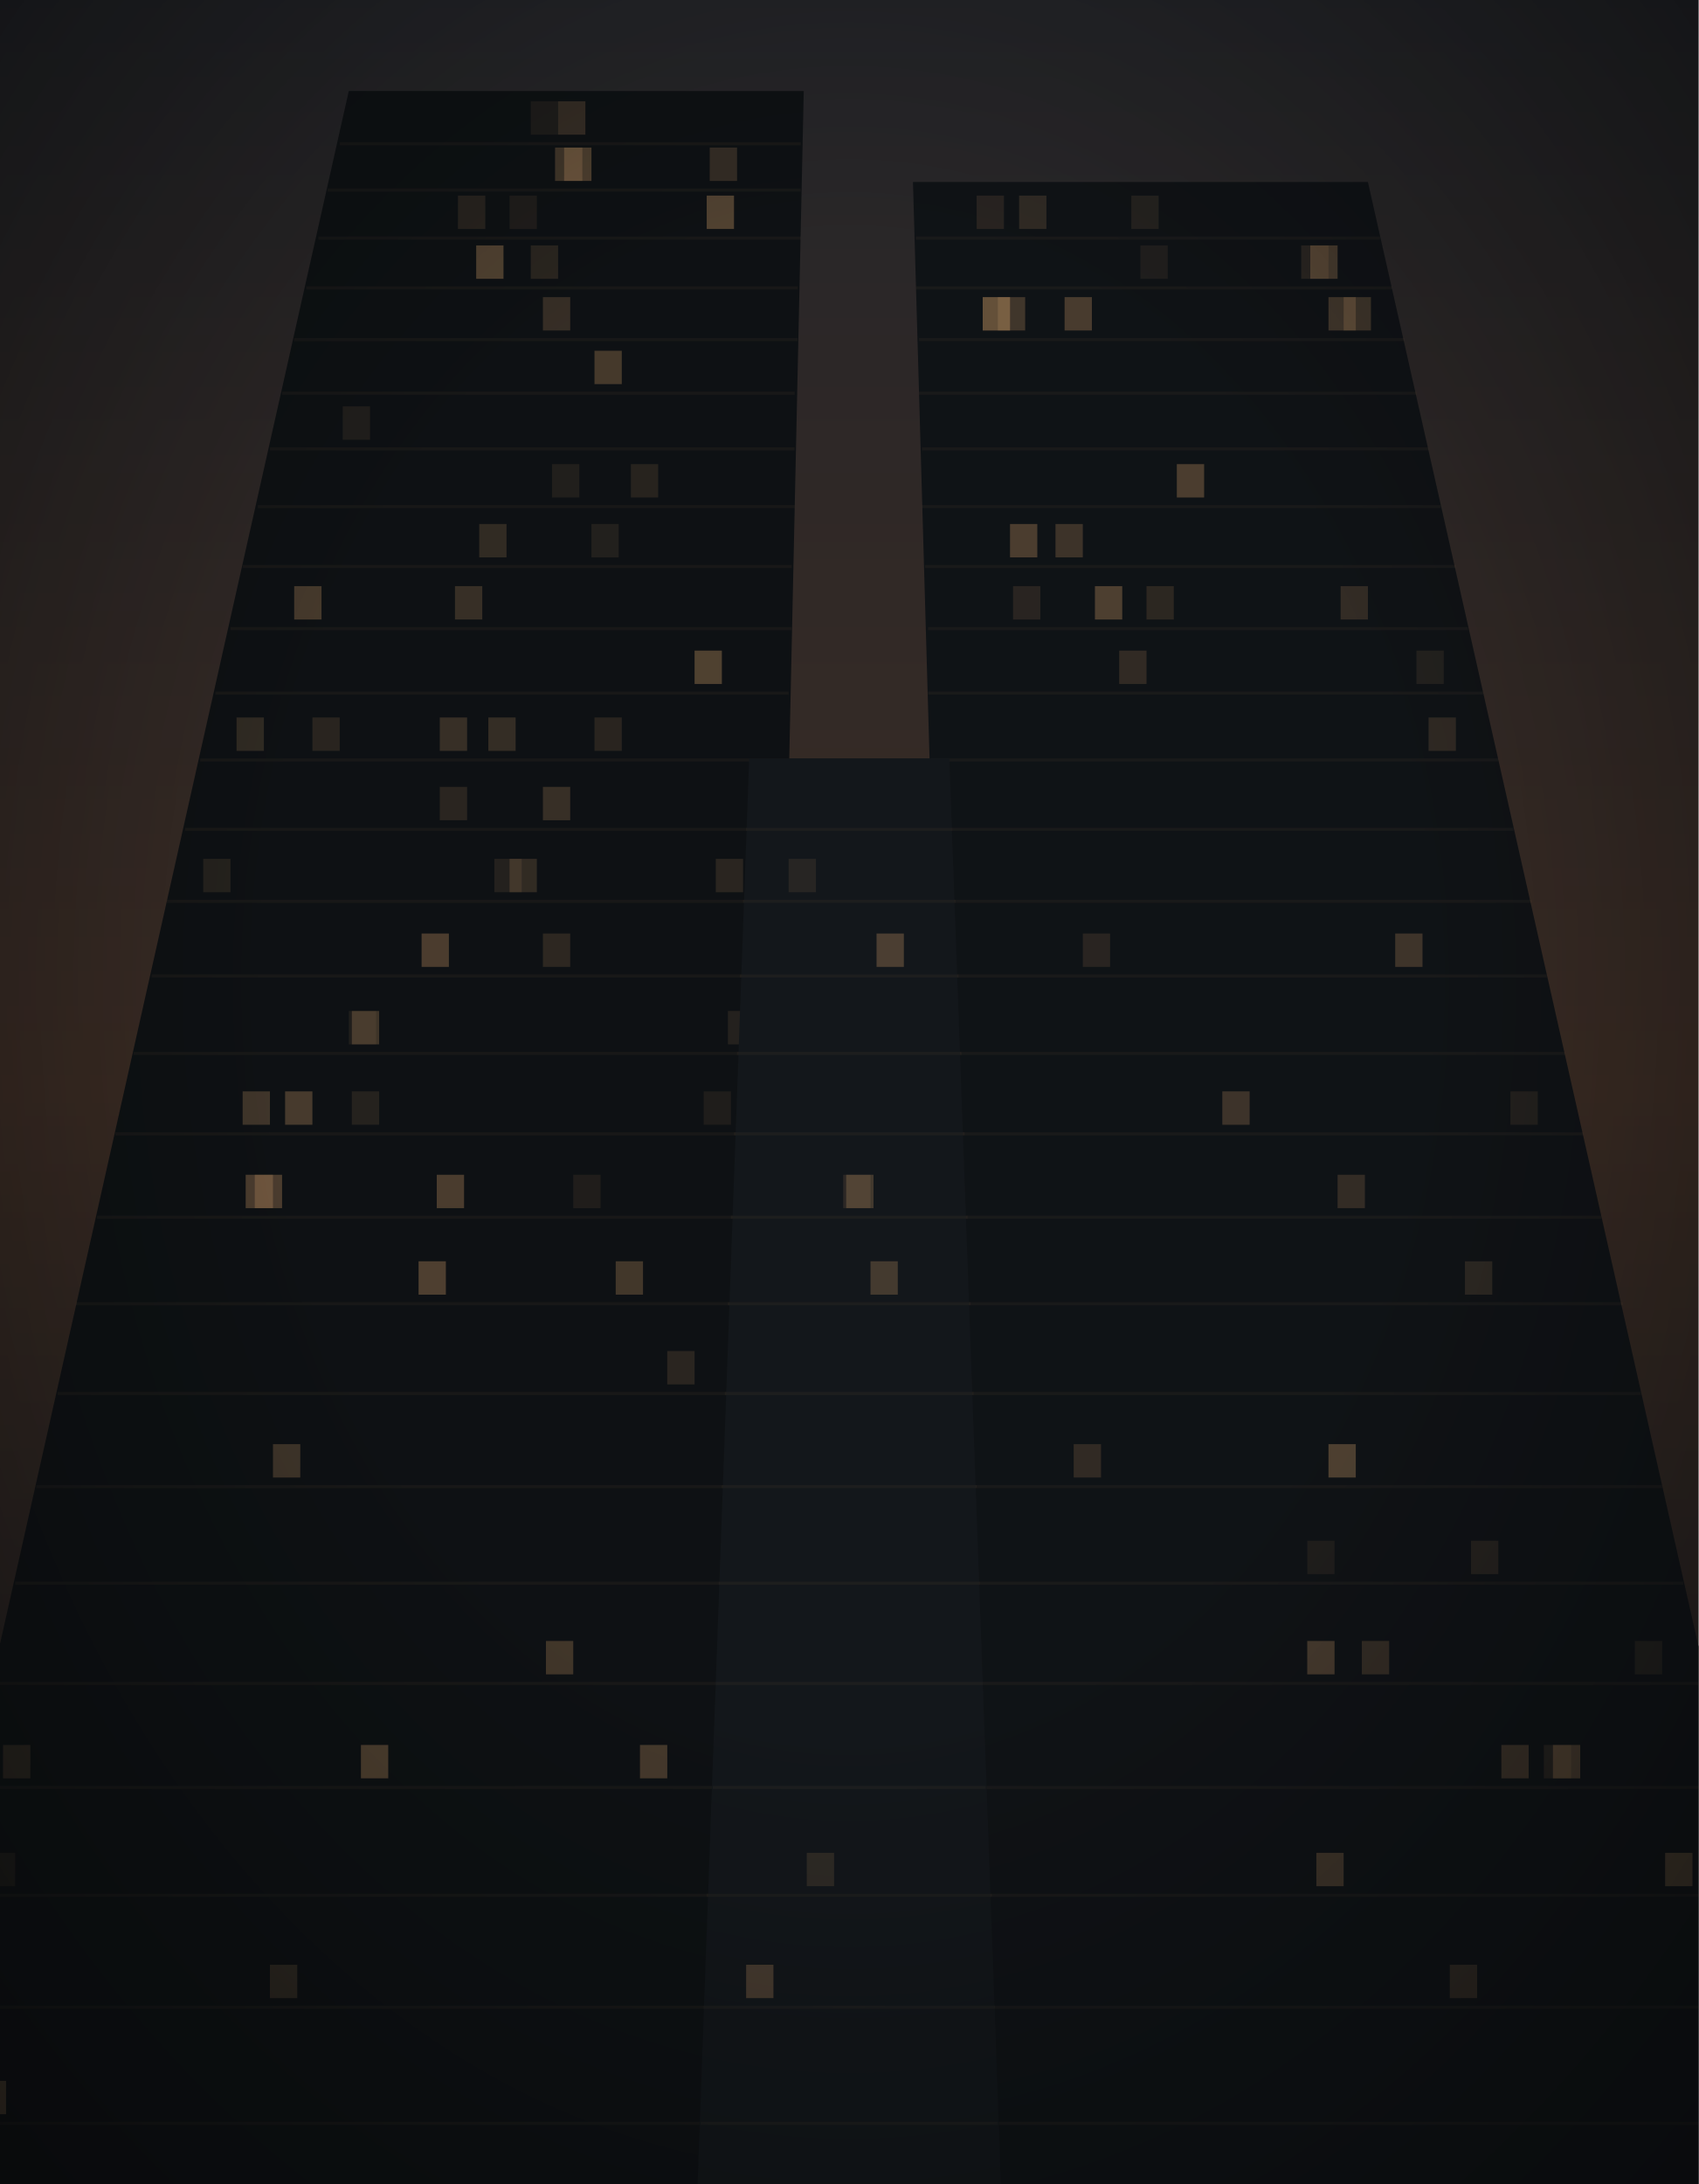
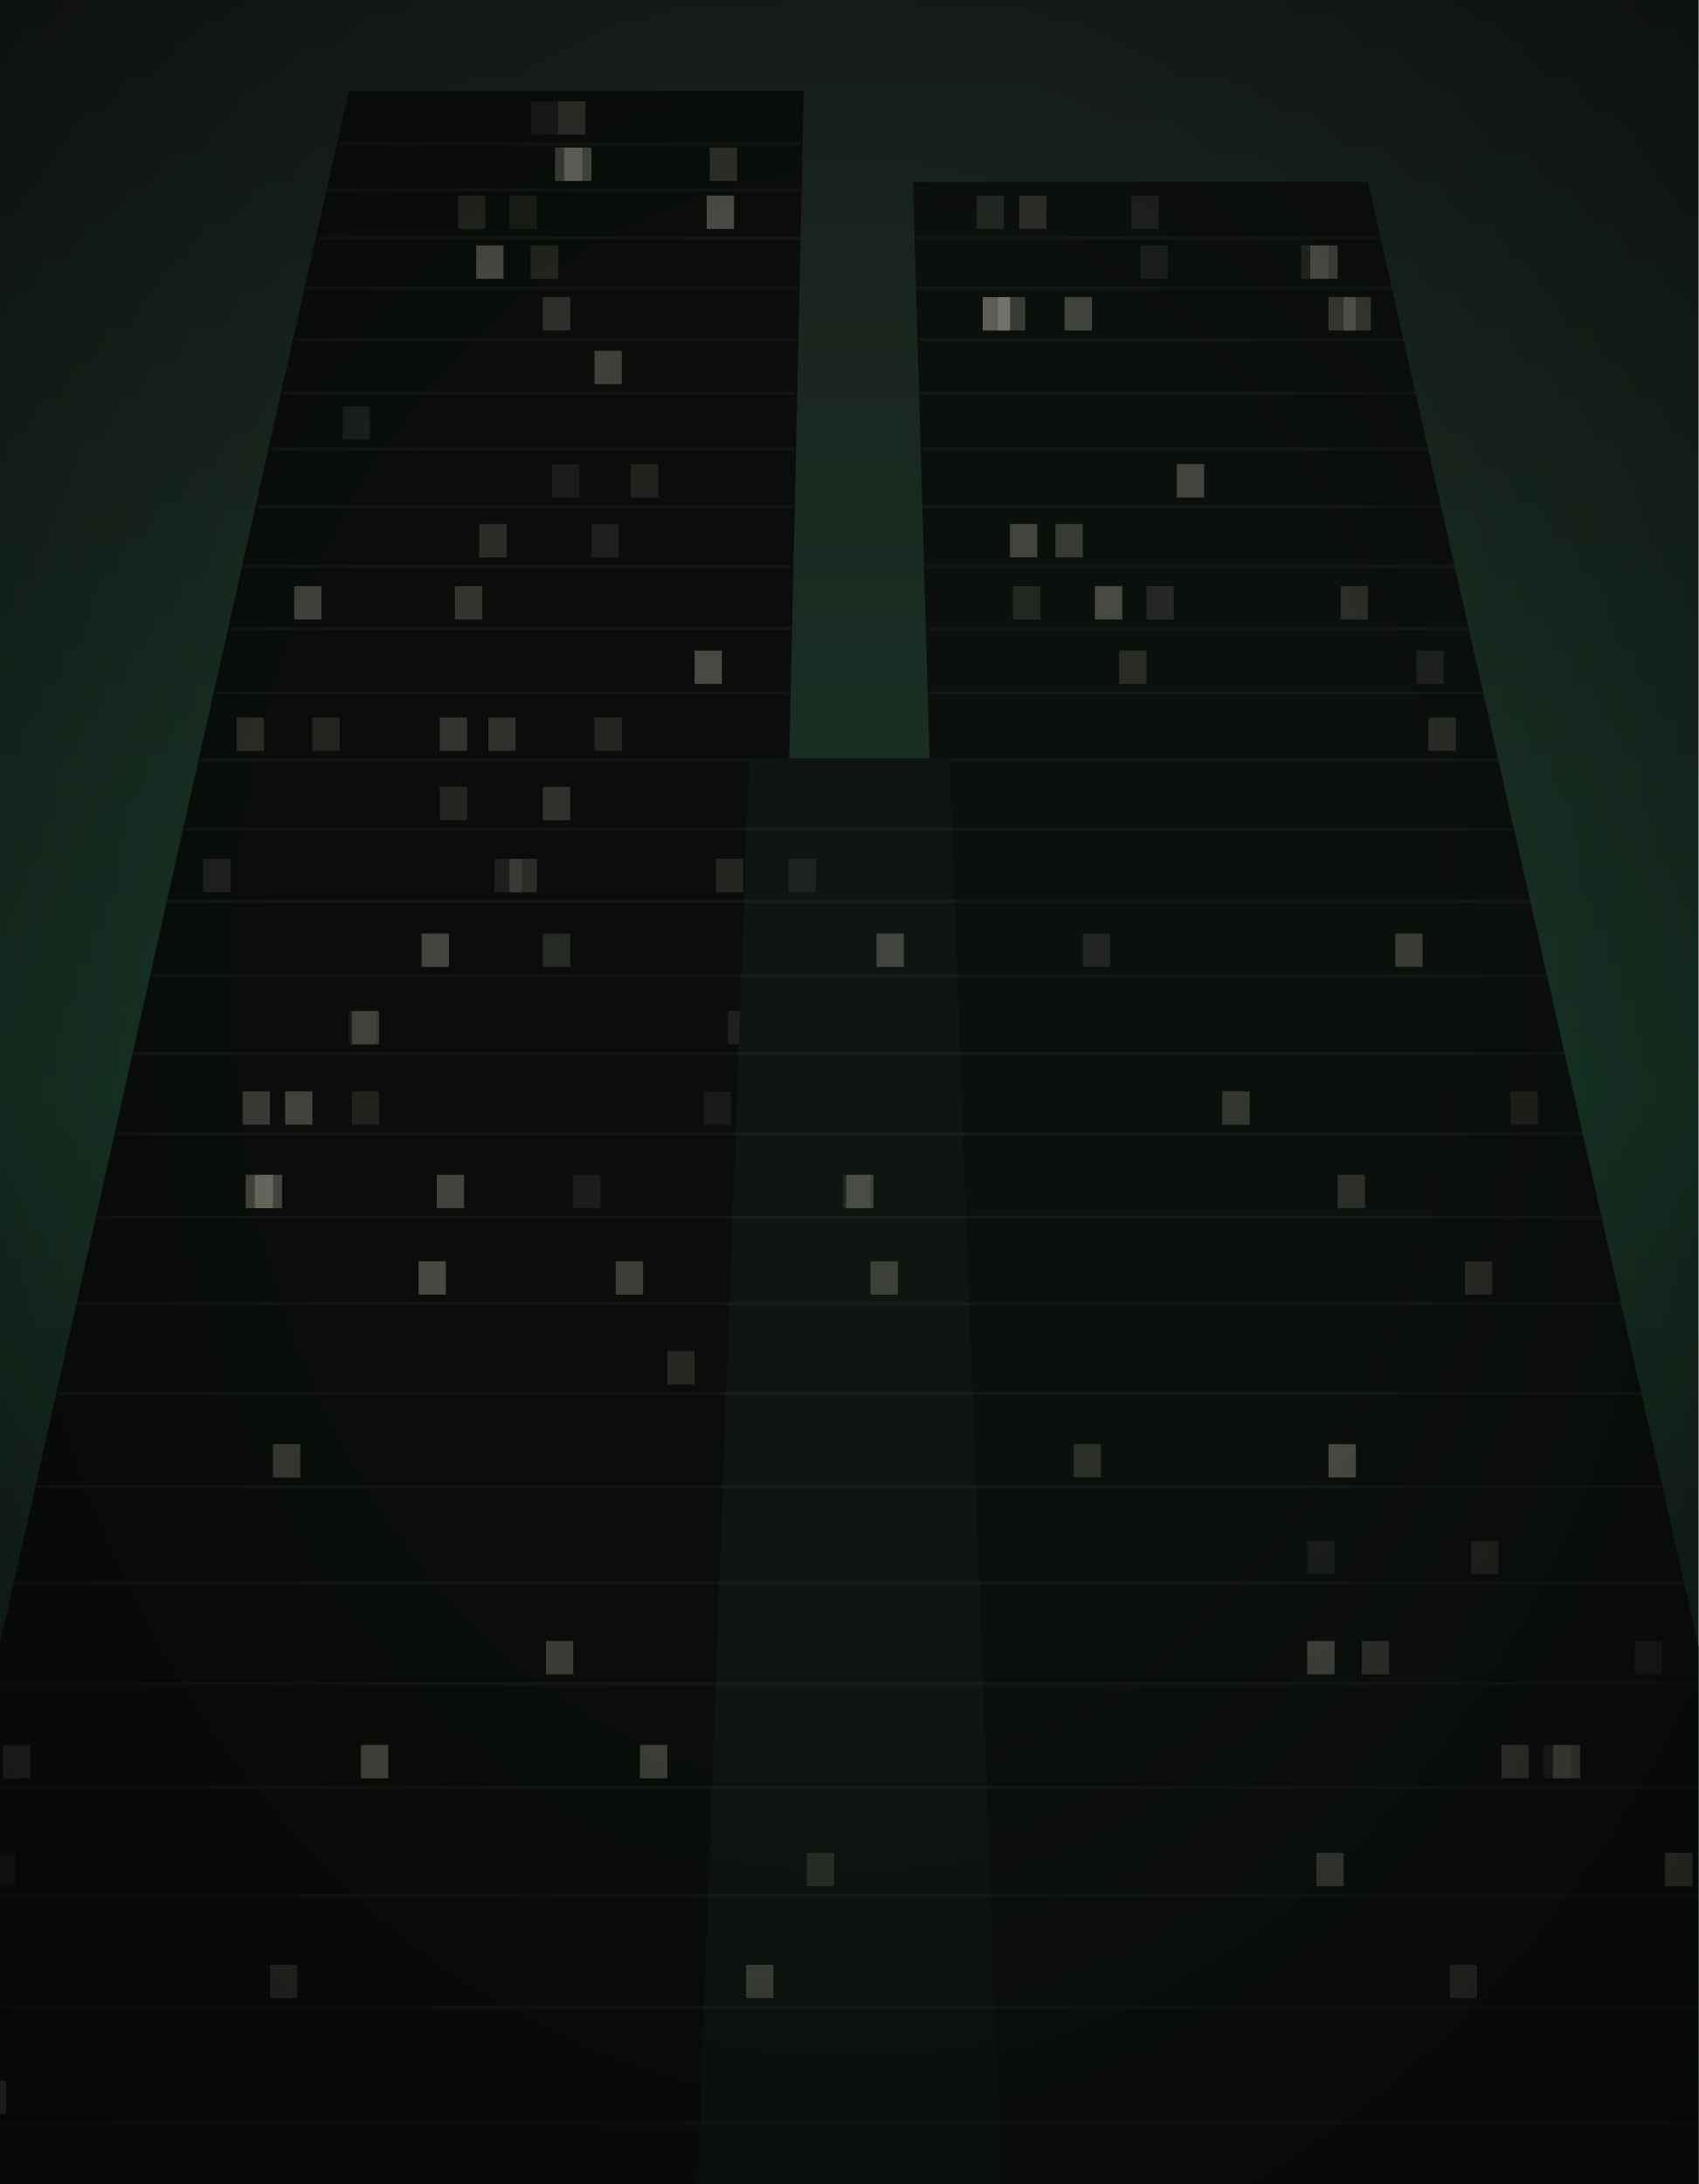
<svg xmlns="http://www.w3.org/2000/svg" viewBox="0 0 560 720" width="560" height="720" preserveAspectRatio="xMidYMid slice">
  <defs>
    <linearGradient id="sky" x1="0" y1="0" x2="0" y2="1">
-       <stop offset="0%" stop-color="#2A2A2E" />
-       <stop offset="50%" stop-color="#4A3326" />
-       <stop offset="100%" stop-color="#1A1C1F" />
+       <stop offset="0%" stop-color="#1E2622" />
+       <stop offset="50%" stop-color="#1D4533" />
+       <stop offset="100%" stop-color="#161A18" />
    </linearGradient>
    <radialGradient id="vig" cx="50%" cy="45%" r="75%">
      <stop offset="45%" stop-color="#000" stop-opacity="0" />
      <stop offset="100%" stop-color="#000" stop-opacity="0.65" />
    </radialGradient>
    <linearGradient id="glowUp" x1="0" y1="1" x2="0" y2="0">
-       <stop offset="0%" stop-color="#D9A36B" stop-opacity="0.35" />
-       <stop offset="100%" stop-color="#D9A36B" stop-opacity="0" />
+       <stop offset="0%" stop-color="#E6E1CF" stop-opacity="0.25" />
+       <stop offset="100%" stop-color="#E6E1CF" stop-opacity="0" />
    </linearGradient>
    <radialGradient id="lamp" cx="50%" cy="50%" r="50%">
-       <stop offset="0%" stop-color="#D9A36B" stop-opacity="0.55" />
-       <stop offset="100%" stop-color="#D9A36B" stop-opacity="0" />
+       <stop offset="0%" stop-color="#E6E1CF" stop-opacity="0.45" />
+       <stop offset="100%" stop-color="#E6E1CF" stop-opacity="0" />
    </radialGradient>
+     <linearGradient id="band" x1="0" y1="0" x2="0" y2="1">
+       <stop offset="0%" stop-color="#1F8A5F" stop-opacity="0" />
+       <stop offset="100%" stop-color="#1F8A5F" stop-opacity="0.3" />
+     </linearGradient>
  </defs>
  <rect width="560" height="720" fill="url(#sky)" />
-   <polygon points="-40,720 250,720 265,30 115,30" fill="#0B0E10" />
-   <line x1="-35" y1="700" x2="250" y2="700" stroke="#D9A36B" stroke-opacity="0.07" />
-   <rect x="-7" y="686" width="9" height="11" fill="#D9A36B" opacity="0.39" />
-   <line x1="-27" y1="661.722" x2="251" y2="661.722" stroke="#D9A36B" stroke-opacity="0.07" />
-   <rect x="89" y="647.722" width="9" height="11" fill="#D9A36B" opacity="0.24" />
-   <line x1="-19" y1="624.827" x2="252" y2="624.827" stroke="#D9A36B" stroke-opacity="0.07" />
-   <rect x="-4" y="610.827" width="9" height="11" fill="#D9A36B" opacity="0.11" />
-   <line x1="-11" y1="589.264" x2="253" y2="589.264" stroke="#D9A36B" stroke-opacity="0.07" />
-   <rect x="1" y="575.264" width="9" height="11" fill="#D9A36B" opacity="0.21" />
-   <rect x="119" y="575.264" width="9" height="11" fill="#D9A36B" opacity="0.45" />
-   <rect x="211" y="575.264" width="9" height="11" fill="#D9A36B" opacity="0.38" />
-   <line x1="-3" y1="554.985" x2="253" y2="554.985" stroke="#D9A36B" stroke-opacity="0.07" />
-   <rect x="180" y="540.985" width="9" height="11" fill="#D9A36B" opacity="0.35" />
-   <line x1="5" y1="521.943" x2="254" y2="521.943" stroke="#D9A36B" stroke-opacity="0.07" />
-   <line x1="12" y1="490.095" x2="255" y2="490.095" stroke="#D9A36B" stroke-opacity="0.07" />
-   <rect x="90" y="476.095" width="9" height="11" fill="#D9A36B" opacity="0.34" />
-   <line x1="19" y1="459.398" x2="256" y2="459.398" stroke="#D9A36B" stroke-opacity="0.07" />
-   <rect x="220" y="445.398" width="9" height="11" fill="#D9A36B" opacity="0.19" />
-   <line x1="25" y1="429.808" x2="256" y2="429.808" stroke="#D9A36B" stroke-opacity="0.07" />
-   <rect x="138" y="415.808" width="9" height="11" fill="#D9A36B" opacity="0.43" />
-   <rect x="203" y="415.808" width="9" height="11" fill="#D9A36B" opacity="0.35" />
-   <line x1="32" y1="401.287" x2="257" y2="401.287" stroke="#D9A36B" stroke-opacity="0.07" />
-   <rect x="189" y="387.287" width="9" height="11" fill="#D9A36B" opacity="0.12" />
-   <rect x="84" y="387.287" width="9" height="11" fill="#D9A36B" opacity="0.41" />
-   <rect x="144" y="387.287" width="9" height="11" fill="#D9A36B" opacity="0.40" />
-   <rect x="81" y="387.287" width="9" height="11" fill="#D9A36B" opacity="0.41" />
-   <line x1="38" y1="373.796" x2="257" y2="373.796" stroke="#D9A36B" stroke-opacity="0.07" />
-   <rect x="116" y="359.796" width="9" height="11" fill="#D9A36B" opacity="0.16" />
-   <rect x="232" y="359.796" width="9" height="11" fill="#D9A36B" opacity="0.11" />
-   <rect x="94" y="359.796" width="9" height="11" fill="#D9A36B" opacity="0.38" />
-   <rect x="80" y="359.796" width="9" height="11" fill="#D9A36B" opacity="0.34" />
-   <line x1="44" y1="347.298" x2="258" y2="347.298" stroke="#D9A36B" stroke-opacity="0.07" />
-   <rect x="240" y="333.298" width="9" height="11" fill="#D9A36B" opacity="0.15" />
-   <rect x="116" y="333.298" width="9" height="11" fill="#D9A36B" opacity="0.32" />
-   <rect x="115" y="333.298" width="9" height="11" fill="#D9A36B" opacity="0.11" />
-   <line x1="50" y1="321.757" x2="258" y2="321.757" stroke="#D9A36B" stroke-opacity="0.07" />
-   <rect x="179" y="307.757" width="9" height="11" fill="#D9A36B" opacity="0.21" />
-   <rect x="139" y="307.757" width="9" height="11" fill="#D9A36B" opacity="0.41" />
-   <line x1="55" y1="297.138" x2="259" y2="297.138" stroke="#D9A36B" stroke-opacity="0.07" />
-   <rect x="168" y="283.138" width="9" height="11" fill="#D9A36B" opacity="0.24" />
-   <rect x="236" y="283.138" width="9" height="11" fill="#D9A36B" opacity="0.19" />
-   <rect x="163" y="283.138" width="9" height="11" fill="#D9A36B" opacity="0.15" />
-   <rect x="67" y="283.138" width="9" height="11" fill="#D9A36B" opacity="0.16" />
-   <line x1="61" y1="273.408" x2="259" y2="273.408" stroke="#D9A36B" stroke-opacity="0.07" />
-   <rect x="179" y="259.408" width="9" height="11" fill="#D9A36B" opacity="0.28" />
-   <rect x="145" y="259.408" width="9" height="11" fill="#D9A36B" opacity="0.19" />
-   <line x1="66" y1="250.535" x2="260" y2="250.535" stroke="#D9A36B" stroke-opacity="0.07" />
-   <rect x="145" y="236.535" width="9" height="11" fill="#D9A36B" opacity="0.28" />
-   <rect x="78" y="236.535" width="9" height="11" fill="#D9A36B" opacity="0.24" />
-   <rect x="196" y="236.535" width="9" height="11" fill="#D9A36B" opacity="0.18" />
-   <rect x="103" y="236.535" width="9" height="11" fill="#D9A36B" opacity="0.18" />
-   <rect x="161" y="236.535" width="9" height="11" fill="#D9A36B" opacity="0.26" />
-   <line x1="71" y1="228.488" x2="260" y2="228.488" stroke="#D9A36B" stroke-opacity="0.07" />
-   <rect x="229" y="214.488" width="9" height="11" fill="#D9A36B" opacity="0.44" />
-   <line x1="76" y1="207.237" x2="261" y2="207.237" stroke="#D9A36B" stroke-opacity="0.07" />
-   <rect x="150" y="193.237" width="9" height="11" fill="#D9A36B" opacity="0.28" />
-   <rect x="97" y="193.237" width="9" height="11" fill="#D9A36B" opacity="0.38" />
-   <line x1="80" y1="186.753" x2="261" y2="186.753" stroke="#D9A36B" stroke-opacity="0.07" />
-   <rect x="195" y="172.753" width="9" height="11" fill="#D9A36B" opacity="0.14" />
-   <rect x="158" y="172.753" width="9" height="11" fill="#D9A36B" opacity="0.24" />
-   <line x1="85" y1="167.009" x2="262" y2="167.009" stroke="#D9A36B" stroke-opacity="0.07" />
-   <rect x="182" y="153.009" width="9" height="11" fill="#D9A36B" opacity="0.13" />
-   <rect x="208" y="153.009" width="9" height="11" fill="#D9A36B" opacity="0.17" />
-   <line x1="89" y1="147.979" x2="262" y2="147.979" stroke="#D9A36B" stroke-opacity="0.07" />
-   <rect x="113" y="133.979" width="9" height="11" fill="#D9A36B" opacity="0.13" />
-   <line x1="93" y1="129.635" x2="262" y2="129.635" stroke="#D9A36B" stroke-opacity="0.07" />
-   <rect x="196" y="115.635" width="9" height="11" fill="#D9A36B" opacity="0.37" />
-   <line x1="97" y1="111.954" x2="263" y2="111.954" stroke="#D9A36B" stroke-opacity="0.07" />
-   <rect x="179" y="97.954" width="9" height="11" fill="#D9A36B" opacity="0.27" />
-   <line x1="101" y1="94.911" x2="263" y2="94.911" stroke="#D9A36B" stroke-opacity="0.07" />
-   <rect x="175" y="80.911" width="9" height="11" fill="#D9A36B" opacity="0.19" />
-   <rect x="157" y="80.911" width="9" height="11" fill="#D9A36B" opacity="0.45" />
-   <line x1="105" y1="78.483" x2="264" y2="78.483" stroke="#D9A36B" stroke-opacity="0.07" />
-   <rect x="168" y="64.483" width="9" height="11" fill="#D9A36B" opacity="0.12" />
-   <rect x="233" y="64.483" width="9" height="11" fill="#D9A36B" opacity="0.45" />
-   <rect x="151" y="64.483" width="9" height="11" fill="#D9A36B" opacity="0.18" />
-   <line x1="108" y1="62.649" x2="264" y2="62.649" stroke="#D9A36B" stroke-opacity="0.07" />
-   <rect x="186" y="48.649" width="9" height="11" fill="#D9A36B" opacity="0.43" />
-   <rect x="183" y="48.649" width="9" height="11" fill="#D9A36B" opacity="0.35" />
-   <rect x="234" y="48.649" width="9" height="11" fill="#D9A36B" opacity="0.26" />
-   <line x1="112" y1="47.387" x2="264" y2="47.387" stroke="#D9A36B" stroke-opacity="0.07" />
-   <rect x="175" y="33.387" width="9" height="11" fill="#D9A36B" opacity="0.11" />
-   <rect x="184" y="33.387" width="9" height="11" fill="#D9A36B" opacity="0.27" />
-   <polygon points="320,720 600,720 451,60 301,60" fill="#0D1013" />
-   <line x1="319" y1="700" x2="595" y2="700" stroke="#D9A36B" stroke-opacity="0.07" />
-   <line x1="318" y1="661.722" x2="587" y2="661.722" stroke="#D9A36B" stroke-opacity="0.07" />
-   <rect x="478" y="647.722" width="9" height="11" fill="#D9A36B" opacity="0.24" />
-   <line x1="317" y1="624.827" x2="579" y2="624.827" stroke="#D9A36B" stroke-opacity="0.07" />
-   <rect x="434" y="610.827" width="9" height="11" fill="#D9A36B" opacity="0.35" />
-   <rect x="549" y="610.827" width="9" height="11" fill="#D9A36B" opacity="0.36" />
-   <line x1="316" y1="589.264" x2="571" y2="589.264" stroke="#D9A36B" stroke-opacity="0.07" />
-   <rect x="512" y="575.264" width="9" height="11" fill="#D9A36B" opacity="0.37" />
-   <rect x="495" y="575.264" width="9" height="11" fill="#D9A36B" opacity="0.31" />
-   <rect x="509" y="575.264" width="9" height="11" fill="#D9A36B" opacity="0.15" />
-   <line x1="315" y1="554.985" x2="563" y2="554.985" stroke="#D9A36B" stroke-opacity="0.07" />
-   <rect x="449" y="540.985" width="9" height="11" fill="#D9A36B" opacity="0.26" />
-   <rect x="539" y="540.985" width="9" height="11" fill="#D9A36B" opacity="0.13" />
-   <rect x="431" y="540.985" width="9" height="11" fill="#D9A36B" opacity="0.39" />
-   <line x1="314" y1="521.943" x2="555" y2="521.943" stroke="#D9A36B" stroke-opacity="0.07" />
-   <rect x="431" y="507.943" width="9" height="11" fill="#D9A36B" opacity="0.11" />
-   <rect x="485" y="507.943" width="9" height="11" fill="#D9A36B" opacity="0.16" />
-   <line x1="314" y1="490.095" x2="548" y2="490.095" stroke="#D9A36B" stroke-opacity="0.07" />
-   <rect x="354" y="476.095" width="9" height="11" fill="#D9A36B" opacity="0.23" />
-   <rect x="438" y="476.095" width="9" height="11" fill="#D9A36B" opacity="0.44" />
-   <line x1="313" y1="459.398" x2="541" y2="459.398" stroke="#D9A36B" stroke-opacity="0.07" />
-   <line x1="312" y1="429.808" x2="535" y2="429.808" stroke="#D9A36B" stroke-opacity="0.07" />
-   <rect x="483" y="415.808" width="9" height="11" fill="#D9A36B" opacity="0.21" />
-   <line x1="311" y1="401.287" x2="528" y2="401.287" stroke="#D9A36B" stroke-opacity="0.07" />
-   <rect x="441" y="387.287" width="9" height="11" fill="#D9A36B" opacity="0.24" />
-   <line x1="310" y1="373.796" x2="522" y2="373.796" stroke="#D9A36B" stroke-opacity="0.07" />
-   <rect x="403" y="359.796" width="9" height="11" fill="#D9A36B" opacity="0.18" />
-   <rect x="498" y="359.796" width="9" height="11" fill="#D9A36B" opacity="0.14" />
-   <rect x="403" y="359.796" width="9" height="11" fill="#D9A36B" opacity="0.16" />
-   <line x1="310" y1="347.298" x2="516" y2="347.298" stroke="#D9A36B" stroke-opacity="0.07" />
-   <line x1="309" y1="321.757" x2="510" y2="321.757" stroke="#D9A36B" stroke-opacity="0.07" />
-   <rect x="357" y="307.757" width="9" height="11" fill="#D9A36B" opacity="0.17" />
-   <rect x="460" y="307.757" width="9" height="11" fill="#D9A36B" opacity="0.32" />
-   <line x1="308" y1="297.138" x2="505" y2="297.138" stroke="#D9A36B" stroke-opacity="0.07" />
-   <line x1="307" y1="273.408" x2="499" y2="273.408" stroke="#D9A36B" stroke-opacity="0.07" />
-   <line x1="307" y1="250.535" x2="494" y2="250.535" stroke="#D9A36B" stroke-opacity="0.07" />
-   <rect x="471" y="236.535" width="9" height="11" fill="#D9A36B" opacity="0.22" />
-   <line x1="306" y1="228.488" x2="489" y2="228.488" stroke="#D9A36B" stroke-opacity="0.07" />
-   <rect x="467" y="214.488" width="9" height="11" fill="#D9A36B" opacity="0.14" />
-   <rect x="369" y="214.488" width="9" height="11" fill="#D9A36B" opacity="0.23" />
-   <line x1="306" y1="207.237" x2="484" y2="207.237" stroke="#D9A36B" stroke-opacity="0.07" />
-   <rect x="442" y="193.237" width="9" height="11" fill="#D9A36B" opacity="0.24" />
-   <rect x="361" y="193.237" width="9" height="11" fill="#D9A36B" opacity="0.42" />
-   <rect x="334" y="193.237" width="9" height="11" fill="#D9A36B" opacity="0.17" />
-   <rect x="378" y="193.237" width="9" height="11" fill="#D9A36B" opacity="0.19" />
-   <line x1="305" y1="186.753" x2="480" y2="186.753" stroke="#D9A36B" stroke-opacity="0.07" />
-   <rect x="348" y="172.753" width="9" height="11" fill="#D9A36B" opacity="0.31" />
-   <rect x="333" y="172.753" width="9" height="11" fill="#D9A36B" opacity="0.40" />
-   <line x1="304" y1="167.009" x2="475" y2="167.009" stroke="#D9A36B" stroke-opacity="0.07" />
-   <rect x="388" y="153.009" width="9" height="11" fill="#D9A36B" opacity="0.40" />
-   <line x1="304" y1="147.979" x2="471" y2="147.979" stroke="#D9A36B" stroke-opacity="0.07" />
-   <line x1="303" y1="129.635" x2="467" y2="129.635" stroke="#D9A36B" stroke-opacity="0.07" />
-   <line x1="303" y1="111.954" x2="463" y2="111.954" stroke="#D9A36B" stroke-opacity="0.07" />
-   <rect x="324" y="97.954" width="9" height="11" fill="#D9A36B" opacity="0.45" />
-   <rect x="438" y="97.954" width="9" height="11" fill="#D9A36B" opacity="0.34" />
-   <rect x="351" y="97.954" width="9" height="11" fill="#D9A36B" opacity="0.38" />
-   <rect x="324" y="97.954" width="9" height="11" fill="#D9A36B" opacity="0.22" />
-   <rect x="329" y="97.954" width="9" height="11" fill="#D9A36B" opacity="0.33" />
-   <rect x="443" y="97.954" width="9" height="11" fill="#D9A36B" opacity="0.33" />
-   <line x1="302" y1="94.911" x2="459" y2="94.911" stroke="#D9A36B" stroke-opacity="0.07" />
-   <rect x="429" y="80.911" width="9" height="11" fill="#D9A36B" opacity="0.18" />
-   <rect x="376" y="80.911" width="9" height="11" fill="#D9A36B" opacity="0.12" />
-   <rect x="432" y="80.911" width="9" height="11" fill="#D9A36B" opacity="0.39" />
-   <line x1="302" y1="78.483" x2="455" y2="78.483" stroke="#D9A36B" stroke-opacity="0.07" />
-   <rect x="373" y="64.483" width="9" height="11" fill="#D9A36B" opacity="0.15" />
-   <rect x="322" y="64.483" width="9" height="11" fill="#D9A36B" opacity="0.17" />
-   <rect x="336" y="64.483" width="9" height="11" fill="#D9A36B" opacity="0.23" />
-   <polygon points="230,720 330,720 313,250 247,250" fill="#12161A" />
-   <line x1="231" y1="700" x2="329" y2="700" stroke="#D9A36B" stroke-opacity="0.07" />
-   <line x1="232" y1="661.722" x2="328" y2="661.722" stroke="#D9A36B" stroke-opacity="0.07" />
-   <rect x="246" y="647.722" width="9" height="11" fill="#D9A36B" opacity="0.39" />
-   <line x1="233" y1="624.827" x2="327" y2="624.827" stroke="#D9A36B" stroke-opacity="0.07" />
-   <rect x="266" y="610.827" width="9" height="11" fill="#D9A36B" opacity="0.20" />
-   <line x1="235" y1="589.264" x2="325" y2="589.264" stroke="#D9A36B" stroke-opacity="0.07" />
-   <line x1="236" y1="554.985" x2="324" y2="554.985" stroke="#D9A36B" stroke-opacity="0.07" />
-   <line x1="237" y1="521.943" x2="323" y2="521.943" stroke="#D9A36B" stroke-opacity="0.07" />
-   <line x1="238" y1="490.095" x2="322" y2="490.095" stroke="#D9A36B" stroke-opacity="0.07" />
-   <line x1="239" y1="459.398" x2="321" y2="459.398" stroke="#D9A36B" stroke-opacity="0.07" />
-   <line x1="240" y1="429.808" x2="320" y2="429.808" stroke="#D9A36B" stroke-opacity="0.07" />
-   <rect x="287" y="415.808" width="9" height="11" fill="#D9A36B" opacity="0.34" />
-   <line x1="241" y1="401.287" x2="319" y2="401.287" stroke="#D9A36B" stroke-opacity="0.07" />
-   <rect x="278" y="387.287" width="9" height="11" fill="#D9A36B" opacity="0.17" />
-   <rect x="279" y="387.287" width="9" height="11" fill="#D9A36B" opacity="0.33" />
-   <line x1="242" y1="373.796" x2="318" y2="373.796" stroke="#D9A36B" stroke-opacity="0.07" />
-   <line x1="243" y1="347.298" x2="317" y2="347.298" stroke="#D9A36B" stroke-opacity="0.07" />
-   <line x1="244" y1="321.757" x2="316" y2="321.757" stroke="#D9A36B" stroke-opacity="0.07" />
-   <rect x="289" y="307.757" width="9" height="11" fill="#D9A36B" opacity="0.39" />
-   <line x1="245" y1="297.138" x2="315" y2="297.138" stroke="#D9A36B" stroke-opacity="0.07" />
-   <rect x="260" y="283.138" width="9" height="11" fill="#D9A36B" opacity="0.14" />
-   <line x1="246" y1="273.408" x2="314" y2="273.408" stroke="#D9A36B" stroke-opacity="0.07" />
+   <polygon points="-40,720 250,720 265,30 115,30" fill="#0A0D0B" />
+   <line x1="-35" y1="700" x2="250" y2="700" stroke="#E6E1CF" stroke-opacity="0.06" />
+   <rect x="-7" y="686" width="9" height="11" fill="#E6E1CF" opacity="0.35" />
+   <line x1="-27" y1="661.722" x2="251" y2="661.722" stroke="#E6E1CF" stroke-opacity="0.06" />
+   <rect x="89" y="647.722" width="9" height="11" fill="#E6E1CF" opacity="0.21" />
+   <line x1="-19" y1="624.827" x2="252" y2="624.827" stroke="#E6E1CF" stroke-opacity="0.06" />
+   <rect x="-4" y="610.827" width="9" height="11" fill="#E6E1CF" opacity="0.09" />
+   <line x1="-11" y1="589.264" x2="253" y2="589.264" stroke="#E6E1CF" stroke-opacity="0.06" />
+   <rect x="1" y="575.264" width="9" height="11" fill="#E6E1CF" opacity="0.18" />
+   <rect x="119" y="575.264" width="9" height="11" fill="#E6E1CF" opacity="0.40" />
+   <rect x="211" y="575.264" width="9" height="11" fill="#E6E1CF" opacity="0.33" />
+   <line x1="-3" y1="554.985" x2="253" y2="554.985" stroke="#E6E1CF" stroke-opacity="0.06" />
+   <rect x="180" y="540.985" width="9" height="11" fill="#E6E1CF" opacity="0.31" />
+   <line x1="5" y1="521.943" x2="254" y2="521.943" stroke="#E6E1CF" stroke-opacity="0.06" />
+   <line x1="12" y1="490.095" x2="255" y2="490.095" stroke="#E6E1CF" stroke-opacity="0.06" />
+   <rect x="90" y="476.095" width="9" height="11" fill="#E6E1CF" opacity="0.30" />
+   <line x1="19" y1="459.398" x2="256" y2="459.398" stroke="#E6E1CF" stroke-opacity="0.06" />
+   <rect x="220" y="445.398" width="9" height="11" fill="#E6E1CF" opacity="0.17" />
+   <line x1="25" y1="429.808" x2="256" y2="429.808" stroke="#E6E1CF" stroke-opacity="0.06" />
+   <rect x="138" y="415.808" width="9" height="11" fill="#E6E1CF" opacity="0.38" />
+   <rect x="203" y="415.808" width="9" height="11" fill="#E6E1CF" opacity="0.31" />
+   <line x1="32" y1="401.287" x2="257" y2="401.287" stroke="#E6E1CF" stroke-opacity="0.06" />
+   <rect x="189" y="387.287" width="9" height="11" fill="#E6E1CF" opacity="0.10" />
+   <rect x="84" y="387.287" width="9" height="11" fill="#E6E1CF" opacity="0.36" />
+   <rect x="144" y="387.287" width="9" height="11" fill="#E6E1CF" opacity="0.35" />
+   <rect x="81" y="387.287" width="9" height="11" fill="#E6E1CF" opacity="0.36" />
+   <line x1="38" y1="373.796" x2="257" y2="373.796" stroke="#E6E1CF" stroke-opacity="0.06" />
+   <rect x="116" y="359.796" width="9" height="11" fill="#E6E1CF" opacity="0.14" />
+   <rect x="232" y="359.796" width="9" height="11" fill="#E6E1CF" opacity="0.09" />
+   <rect x="94" y="359.796" width="9" height="11" fill="#E6E1CF" opacity="0.34" />
+   <rect x="80" y="359.796" width="9" height="11" fill="#E6E1CF" opacity="0.30" />
+   <line x1="44" y1="347.298" x2="258" y2="347.298" stroke="#E6E1CF" stroke-opacity="0.06" />
+   <rect x="240" y="333.298" width="9" height="11" fill="#E6E1CF" opacity="0.13" />
+   <rect x="116" y="333.298" width="9" height="11" fill="#E6E1CF" opacity="0.28" />
+   <rect x="115" y="333.298" width="9" height="11" fill="#E6E1CF" opacity="0.09" />
+   <line x1="50" y1="321.757" x2="258" y2="321.757" stroke="#E6E1CF" stroke-opacity="0.06" />
+   <rect x="179" y="307.757" width="9" height="11" fill="#E6E1CF" opacity="0.18" />
+   <rect x="139" y="307.757" width="9" height="11" fill="#E6E1CF" opacity="0.36" />
+   <line x1="55" y1="297.138" x2="259" y2="297.138" stroke="#E6E1CF" stroke-opacity="0.06" />
+   <rect x="168" y="283.138" width="9" height="11" fill="#E6E1CF" opacity="0.21" />
+   <rect x="236" y="283.138" width="9" height="11" fill="#E6E1CF" opacity="0.16" />
+   <rect x="163" y="283.138" width="9" height="11" fill="#E6E1CF" opacity="0.12" />
+   <rect x="67" y="283.138" width="9" height="11" fill="#E6E1CF" opacity="0.13" />
+   <line x1="61" y1="273.408" x2="259" y2="273.408" stroke="#E6E1CF" stroke-opacity="0.06" />
+   <rect x="179" y="259.408" width="9" height="11" fill="#E6E1CF" opacity="0.24" />
+   <rect x="145" y="259.408" width="9" height="11" fill="#E6E1CF" opacity="0.16" />
+   <line x1="66" y1="250.535" x2="260" y2="250.535" stroke="#E6E1CF" stroke-opacity="0.06" />
+   <rect x="145" y="236.535" width="9" height="11" fill="#E6E1CF" opacity="0.25" />
+   <rect x="78" y="236.535" width="9" height="11" fill="#E6E1CF" opacity="0.21" />
+   <rect x="196" y="236.535" width="9" height="11" fill="#E6E1CF" opacity="0.16" />
+   <rect x="103" y="236.535" width="9" height="11" fill="#E6E1CF" opacity="0.15" />
+   <rect x="161" y="236.535" width="9" height="11" fill="#E6E1CF" opacity="0.23" />
+   <line x1="71" y1="228.488" x2="260" y2="228.488" stroke="#E6E1CF" stroke-opacity="0.06" />
+   <rect x="229" y="214.488" width="9" height="11" fill="#E6E1CF" opacity="0.39" />
+   <line x1="76" y1="207.237" x2="261" y2="207.237" stroke="#E6E1CF" stroke-opacity="0.06" />
+   <rect x="150" y="193.237" width="9" height="11" fill="#E6E1CF" opacity="0.25" />
+   <rect x="97" y="193.237" width="9" height="11" fill="#E6E1CF" opacity="0.34" />
+   <line x1="80" y1="186.753" x2="261" y2="186.753" stroke="#E6E1CF" stroke-opacity="0.06" />
+   <rect x="195" y="172.753" width="9" height="11" fill="#E6E1CF" opacity="0.11" />
+   <rect x="158" y="172.753" width="9" height="11" fill="#E6E1CF" opacity="0.21" />
+   <line x1="85" y1="167.009" x2="262" y2="167.009" stroke="#E6E1CF" stroke-opacity="0.06" />
+   <rect x="182" y="153.009" width="9" height="11" fill="#E6E1CF" opacity="0.10" />
+   <rect x="208" y="153.009" width="9" height="11" fill="#E6E1CF" opacity="0.14" />
+   <line x1="89" y1="147.979" x2="262" y2="147.979" stroke="#E6E1CF" stroke-opacity="0.06" />
+   <rect x="113" y="133.979" width="9" height="11" fill="#E6E1CF" opacity="0.11" />
+   <line x1="93" y1="129.635" x2="262" y2="129.635" stroke="#E6E1CF" stroke-opacity="0.06" />
+   <rect x="196" y="115.635" width="9" height="11" fill="#E6E1CF" opacity="0.33" />
+   <line x1="97" y1="111.954" x2="263" y2="111.954" stroke="#E6E1CF" stroke-opacity="0.06" />
+   <rect x="179" y="97.954" width="9" height="11" fill="#E6E1CF" opacity="0.23" />
+   <line x1="101" y1="94.911" x2="263" y2="94.911" stroke="#E6E1CF" stroke-opacity="0.06" />
+   <rect x="175" y="80.911" width="9" height="11" fill="#E6E1CF" opacity="0.16" />
+   <rect x="157" y="80.911" width="9" height="11" fill="#E6E1CF" opacity="0.40" />
+   <line x1="105" y1="78.483" x2="264" y2="78.483" stroke="#E6E1CF" stroke-opacity="0.06" />
+   <rect x="168" y="64.483" width="9" height="11" fill="#E6E1CF" opacity="0.10" />
+   <rect x="233" y="64.483" width="9" height="11" fill="#E6E1CF" opacity="0.40" />
+   <rect x="151" y="64.483" width="9" height="11" fill="#E6E1CF" opacity="0.15" />
+   <line x1="108" y1="62.649" x2="264" y2="62.649" stroke="#E6E1CF" stroke-opacity="0.06" />
+   <rect x="186" y="48.649" width="9" height="11" fill="#E6E1CF" opacity="0.38" />
+   <rect x="183" y="48.649" width="9" height="11" fill="#E6E1CF" opacity="0.31" />
+   <rect x="234" y="48.649" width="9" height="11" fill="#E6E1CF" opacity="0.23" />
+   <line x1="112" y1="47.387" x2="264" y2="47.387" stroke="#E6E1CF" stroke-opacity="0.06" />
+   <rect x="175" y="33.387" width="9" height="11" fill="#E6E1CF" opacity="0.09" />
+   <rect x="184" y="33.387" width="9" height="11" fill="#E6E1CF" opacity="0.23" />
+   <polygon points="320,720 600,720 451,60 301,60" fill="#0C100E" />
+   <line x1="319" y1="700" x2="595" y2="700" stroke="#E6E1CF" stroke-opacity="0.06" />
+   <line x1="318" y1="661.722" x2="587" y2="661.722" stroke="#E6E1CF" stroke-opacity="0.06" />
+   <rect x="478" y="647.722" width="9" height="11" fill="#E6E1CF" opacity="0.21" />
+   <line x1="317" y1="624.827" x2="579" y2="624.827" stroke="#E6E1CF" stroke-opacity="0.06" />
+   <rect x="434" y="610.827" width="9" height="11" fill="#E6E1CF" opacity="0.31" />
+   <rect x="549" y="610.827" width="9" height="11" fill="#E6E1CF" opacity="0.31" />
+   <line x1="316" y1="589.264" x2="571" y2="589.264" stroke="#E6E1CF" stroke-opacity="0.06" />
+   <rect x="512" y="575.264" width="9" height="11" fill="#E6E1CF" opacity="0.33" />
+   <rect x="495" y="575.264" width="9" height="11" fill="#E6E1CF" opacity="0.27" />
+   <rect x="509" y="575.264" width="9" height="11" fill="#E6E1CF" opacity="0.12" />
+   <line x1="315" y1="554.985" x2="563" y2="554.985" stroke="#E6E1CF" stroke-opacity="0.06" />
+   <rect x="449" y="540.985" width="9" height="11" fill="#E6E1CF" opacity="0.23" />
+   <rect x="539" y="540.985" width="9" height="11" fill="#E6E1CF" opacity="0.10" />
+   <rect x="431" y="540.985" width="9" height="11" fill="#E6E1CF" opacity="0.35" />
+   <line x1="314" y1="521.943" x2="555" y2="521.943" stroke="#E6E1CF" stroke-opacity="0.06" />
+   <rect x="431" y="507.943" width="9" height="11" fill="#E6E1CF" opacity="0.09" />
+   <rect x="485" y="507.943" width="9" height="11" fill="#E6E1CF" opacity="0.14" />
+   <line x1="314" y1="490.095" x2="548" y2="490.095" stroke="#E6E1CF" stroke-opacity="0.06" />
+   <rect x="354" y="476.095" width="9" height="11" fill="#E6E1CF" opacity="0.20" />
+   <rect x="438" y="476.095" width="9" height="11" fill="#E6E1CF" opacity="0.39" />
+   <line x1="313" y1="459.398" x2="541" y2="459.398" stroke="#E6E1CF" stroke-opacity="0.06" />
+   <line x1="312" y1="429.808" x2="535" y2="429.808" stroke="#E6E1CF" stroke-opacity="0.06" />
+   <rect x="483" y="415.808" width="9" height="11" fill="#E6E1CF" opacity="0.18" />
+   <line x1="311" y1="401.287" x2="528" y2="401.287" stroke="#E6E1CF" stroke-opacity="0.06" />
+   <rect x="441" y="387.287" width="9" height="11" fill="#E6E1CF" opacity="0.21" />
+   <line x1="310" y1="373.796" x2="522" y2="373.796" stroke="#E6E1CF" stroke-opacity="0.06" />
+   <rect x="403" y="359.796" width="9" height="11" fill="#E6E1CF" opacity="0.15" />
+   <rect x="498" y="359.796" width="9" height="11" fill="#E6E1CF" opacity="0.12" />
+   <rect x="403" y="359.796" width="9" height="11" fill="#E6E1CF" opacity="0.13" />
+   <line x1="310" y1="347.298" x2="516" y2="347.298" stroke="#E6E1CF" stroke-opacity="0.06" />
+   <line x1="309" y1="321.757" x2="510" y2="321.757" stroke="#E6E1CF" stroke-opacity="0.06" />
+   <rect x="357" y="307.757" width="9" height="11" fill="#E6E1CF" opacity="0.14" />
+   <rect x="460" y="307.757" width="9" height="11" fill="#E6E1CF" opacity="0.28" />
+   <line x1="308" y1="297.138" x2="505" y2="297.138" stroke="#E6E1CF" stroke-opacity="0.06" />
+   <line x1="307" y1="273.408" x2="499" y2="273.408" stroke="#E6E1CF" stroke-opacity="0.06" />
+   <line x1="307" y1="250.535" x2="494" y2="250.535" stroke="#E6E1CF" stroke-opacity="0.06" />
+   <rect x="471" y="236.535" width="9" height="11" fill="#E6E1CF" opacity="0.19" />
+   <line x1="306" y1="228.488" x2="489" y2="228.488" stroke="#E6E1CF" stroke-opacity="0.06" />
+   <rect x="467" y="214.488" width="9" height="11" fill="#E6E1CF" opacity="0.12" />
+   <rect x="369" y="214.488" width="9" height="11" fill="#E6E1CF" opacity="0.19" />
+   <line x1="306" y1="207.237" x2="484" y2="207.237" stroke="#E6E1CF" stroke-opacity="0.06" />
+   <rect x="442" y="193.237" width="9" height="11" fill="#E6E1CF" opacity="0.20" />
+   <rect x="361" y="193.237" width="9" height="11" fill="#E6E1CF" opacity="0.38" />
+   <rect x="334" y="193.237" width="9" height="11" fill="#E6E1CF" opacity="0.15" />
+   <rect x="378" y="193.237" width="9" height="11" fill="#E6E1CF" opacity="0.16" />
+   <line x1="305" y1="186.753" x2="480" y2="186.753" stroke="#E6E1CF" stroke-opacity="0.06" />
+   <rect x="348" y="172.753" width="9" height="11" fill="#E6E1CF" opacity="0.28" />
+   <rect x="333" y="172.753" width="9" height="11" fill="#E6E1CF" opacity="0.35" />
+   <line x1="304" y1="167.009" x2="475" y2="167.009" stroke="#E6E1CF" stroke-opacity="0.06" />
+   <rect x="388" y="153.009" width="9" height="11" fill="#E6E1CF" opacity="0.35" />
+   <line x1="304" y1="147.979" x2="471" y2="147.979" stroke="#E6E1CF" stroke-opacity="0.06" />
+   <line x1="303" y1="129.635" x2="467" y2="129.635" stroke="#E6E1CF" stroke-opacity="0.06" />
+   <line x1="303" y1="111.954" x2="463" y2="111.954" stroke="#E6E1CF" stroke-opacity="0.06" />
+   <rect x="324" y="97.954" width="9" height="11" fill="#E6E1CF" opacity="0.40" />
+   <rect x="438" y="97.954" width="9" height="11" fill="#E6E1CF" opacity="0.30" />
+   <rect x="351" y="97.954" width="9" height="11" fill="#E6E1CF" opacity="0.34" />
+   <rect x="324" y="97.954" width="9" height="11" fill="#E6E1CF" opacity="0.19" />
+   <rect x="329" y="97.954" width="9" height="11" fill="#E6E1CF" opacity="0.29" />
+   <rect x="443" y="97.954" width="9" height="11" fill="#E6E1CF" opacity="0.29" />
+   <line x1="302" y1="94.911" x2="459" y2="94.911" stroke="#E6E1CF" stroke-opacity="0.06" />
+   <rect x="429" y="80.911" width="9" height="11" fill="#E6E1CF" opacity="0.16" />
+   <rect x="376" y="80.911" width="9" height="11" fill="#E6E1CF" opacity="0.10" />
+   <rect x="432" y="80.911" width="9" height="11" fill="#E6E1CF" opacity="0.34" />
+   <line x1="302" y1="78.483" x2="455" y2="78.483" stroke="#E6E1CF" stroke-opacity="0.06" />
+   <rect x="373" y="64.483" width="9" height="11" fill="#E6E1CF" opacity="0.12" />
+   <rect x="322" y="64.483" width="9" height="11" fill="#E6E1CF" opacity="0.15" />
+   <rect x="336" y="64.483" width="9" height="11" fill="#E6E1CF" opacity="0.20" />
+   <polygon points="230,720 330,720 313,250 247,250" fill="#111713" />
+   <line x1="231" y1="700" x2="329" y2="700" stroke="#E6E1CF" stroke-opacity="0.06" />
+   <line x1="232" y1="661.722" x2="328" y2="661.722" stroke="#E6E1CF" stroke-opacity="0.06" />
+   <rect x="246" y="647.722" width="9" height="11" fill="#E6E1CF" opacity="0.34" />
+   <line x1="233" y1="624.827" x2="327" y2="624.827" stroke="#E6E1CF" stroke-opacity="0.06" />
+   <rect x="266" y="610.827" width="9" height="11" fill="#E6E1CF" opacity="0.18" />
+   <line x1="235" y1="589.264" x2="325" y2="589.264" stroke="#E6E1CF" stroke-opacity="0.06" />
+   <line x1="236" y1="554.985" x2="324" y2="554.985" stroke="#E6E1CF" stroke-opacity="0.06" />
+   <line x1="237" y1="521.943" x2="323" y2="521.943" stroke="#E6E1CF" stroke-opacity="0.06" />
+   <line x1="238" y1="490.095" x2="322" y2="490.095" stroke="#E6E1CF" stroke-opacity="0.06" />
+   <line x1="239" y1="459.398" x2="321" y2="459.398" stroke="#E6E1CF" stroke-opacity="0.06" />
+   <line x1="240" y1="429.808" x2="320" y2="429.808" stroke="#E6E1CF" stroke-opacity="0.06" />
+   <rect x="287" y="415.808" width="9" height="11" fill="#E6E1CF" opacity="0.30" />
+   <line x1="241" y1="401.287" x2="319" y2="401.287" stroke="#E6E1CF" stroke-opacity="0.06" />
+   <rect x="278" y="387.287" width="9" height="11" fill="#E6E1CF" opacity="0.14" />
+   <rect x="279" y="387.287" width="9" height="11" fill="#E6E1CF" opacity="0.29" />
+   <line x1="242" y1="373.796" x2="318" y2="373.796" stroke="#E6E1CF" stroke-opacity="0.06" />
+   <line x1="243" y1="347.298" x2="317" y2="347.298" stroke="#E6E1CF" stroke-opacity="0.06" />
+   <line x1="244" y1="321.757" x2="316" y2="321.757" stroke="#E6E1CF" stroke-opacity="0.06" />
+   <rect x="289" y="307.757" width="9" height="11" fill="#E6E1CF" opacity="0.34" />
+   <line x1="245" y1="297.138" x2="315" y2="297.138" stroke="#E6E1CF" stroke-opacity="0.06" />
+   <rect x="260" y="283.138" width="9" height="11" fill="#E6E1CF" opacity="0.11" />
+   <line x1="246" y1="273.408" x2="314" y2="273.408" stroke="#E6E1CF" stroke-opacity="0.06" />
  <rect width="560" height="720" fill="url(#vig)" />
-   <rect width="560" height="720" fill="#15191C" opacity="0.28" />
+   <rect width="560" height="720" fill="#0B0E0C" opacity="0.28" />
</svg>
